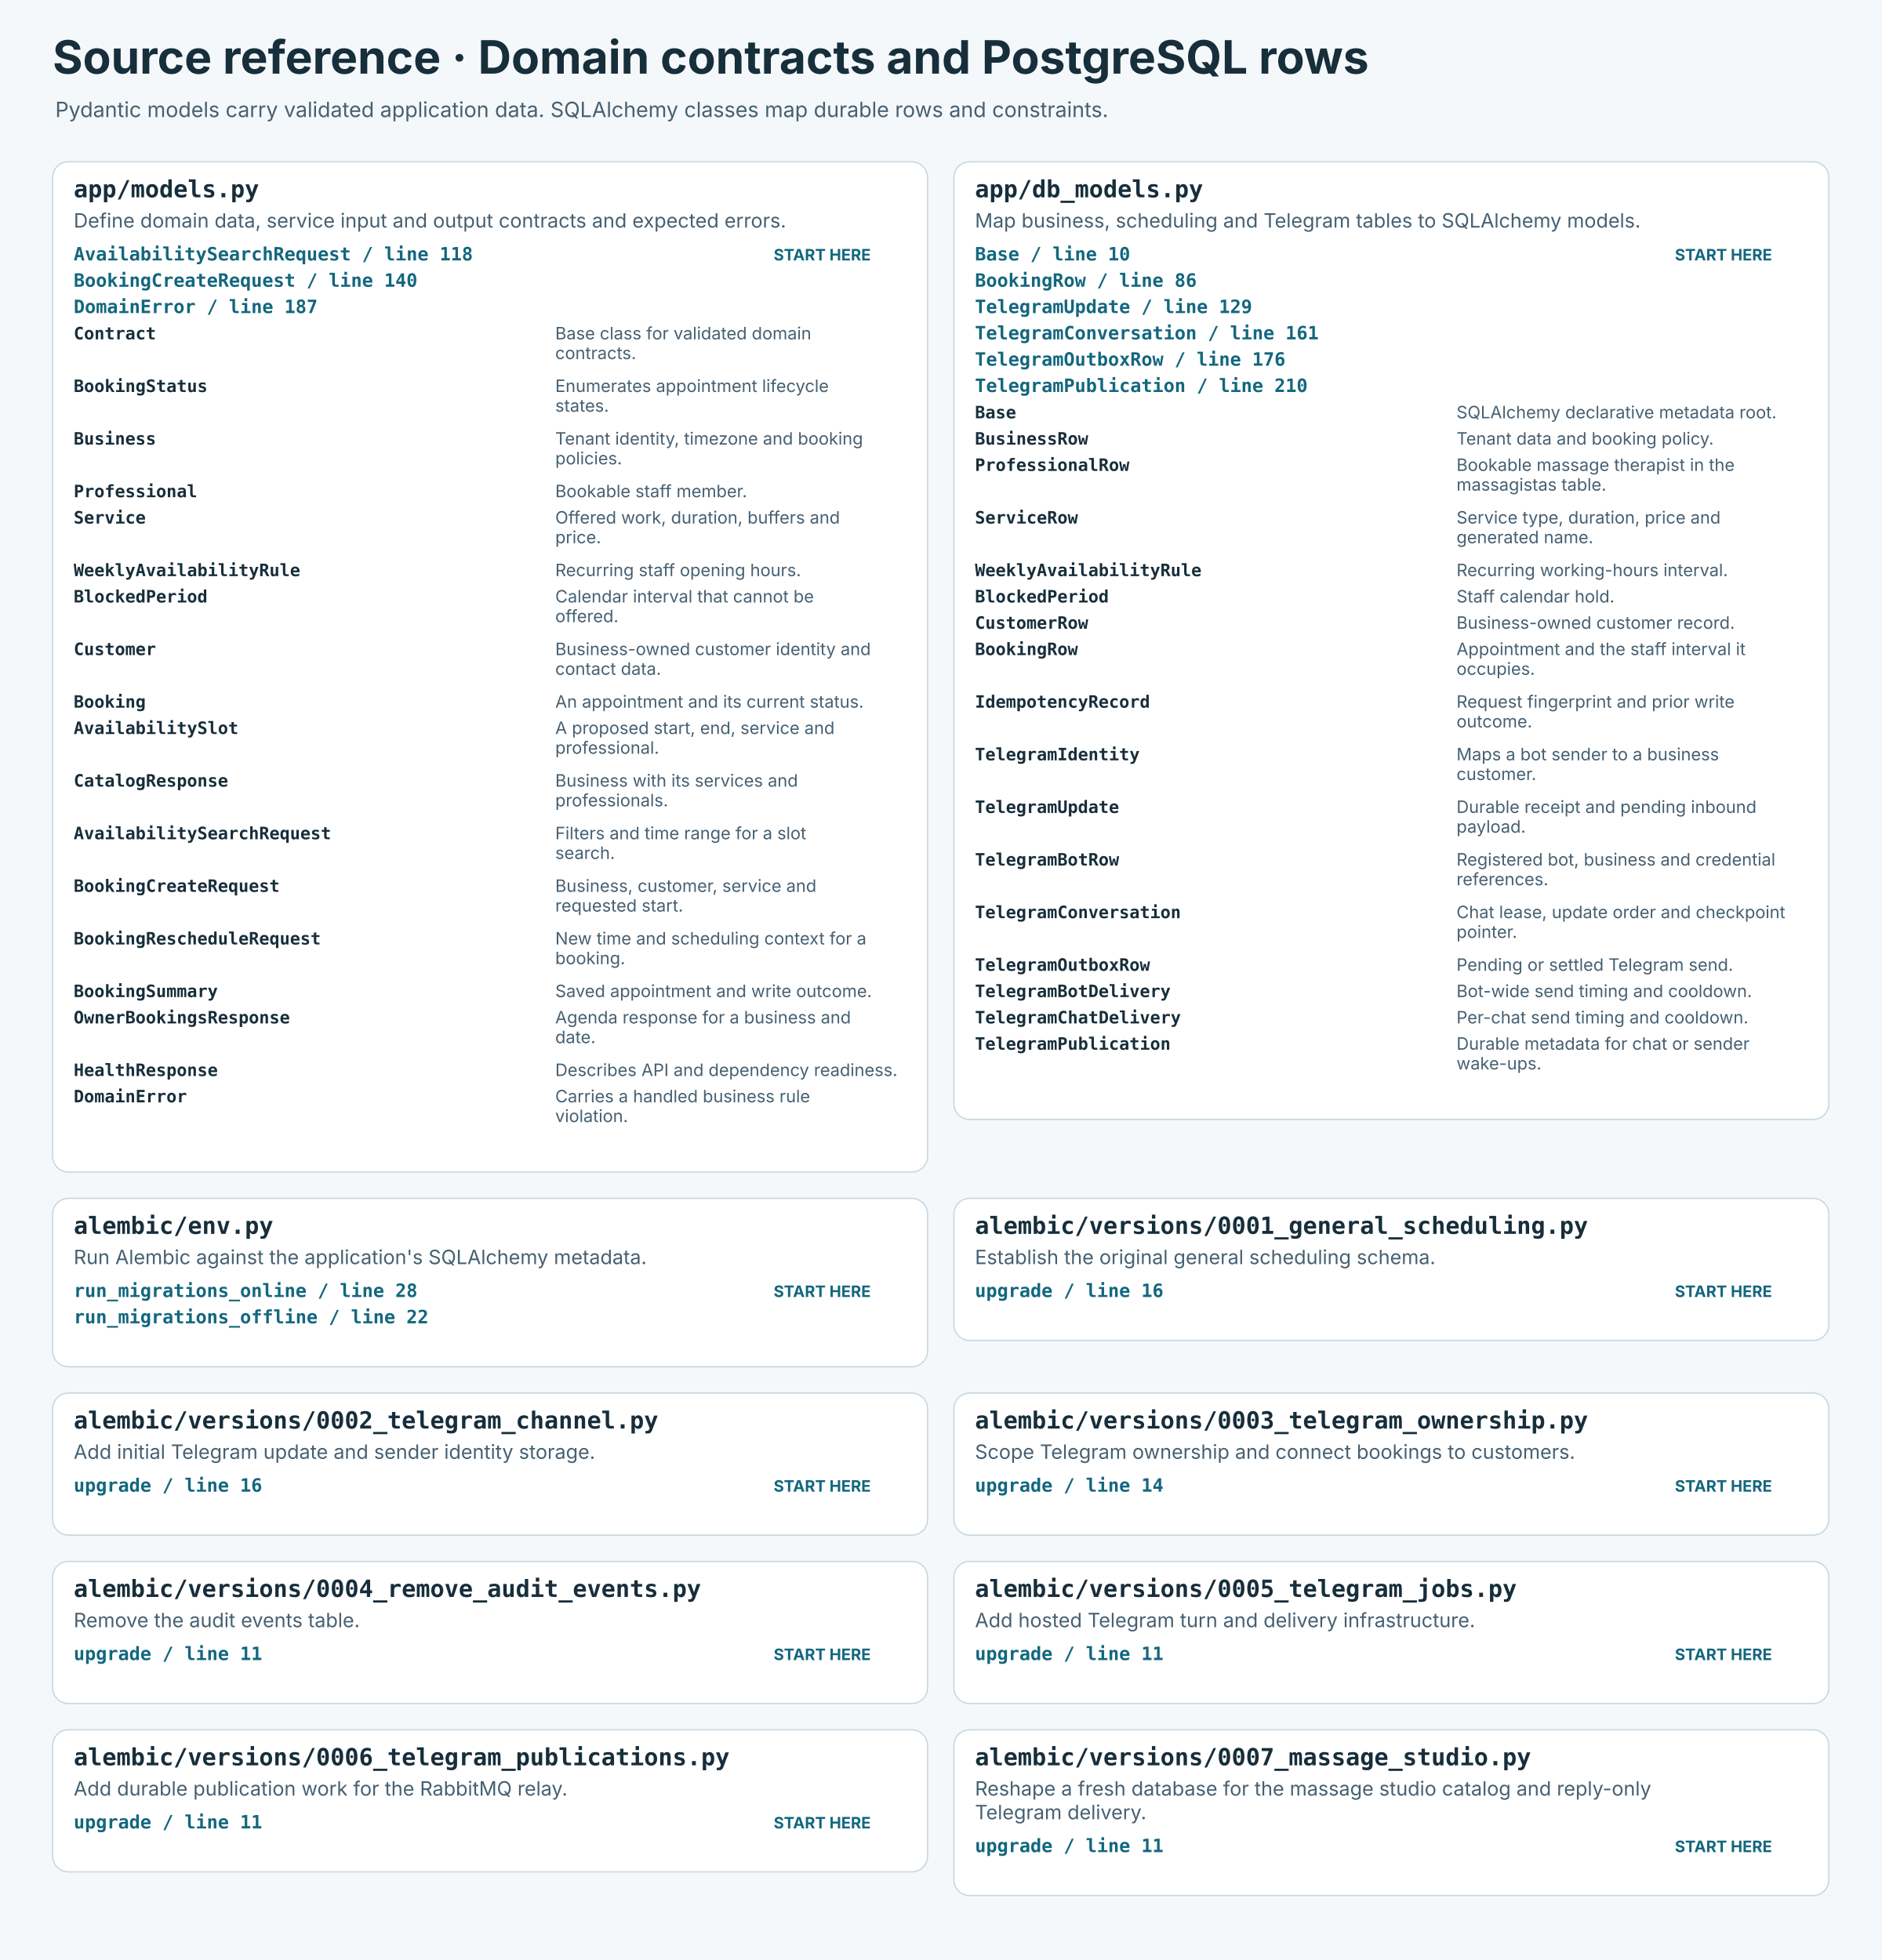
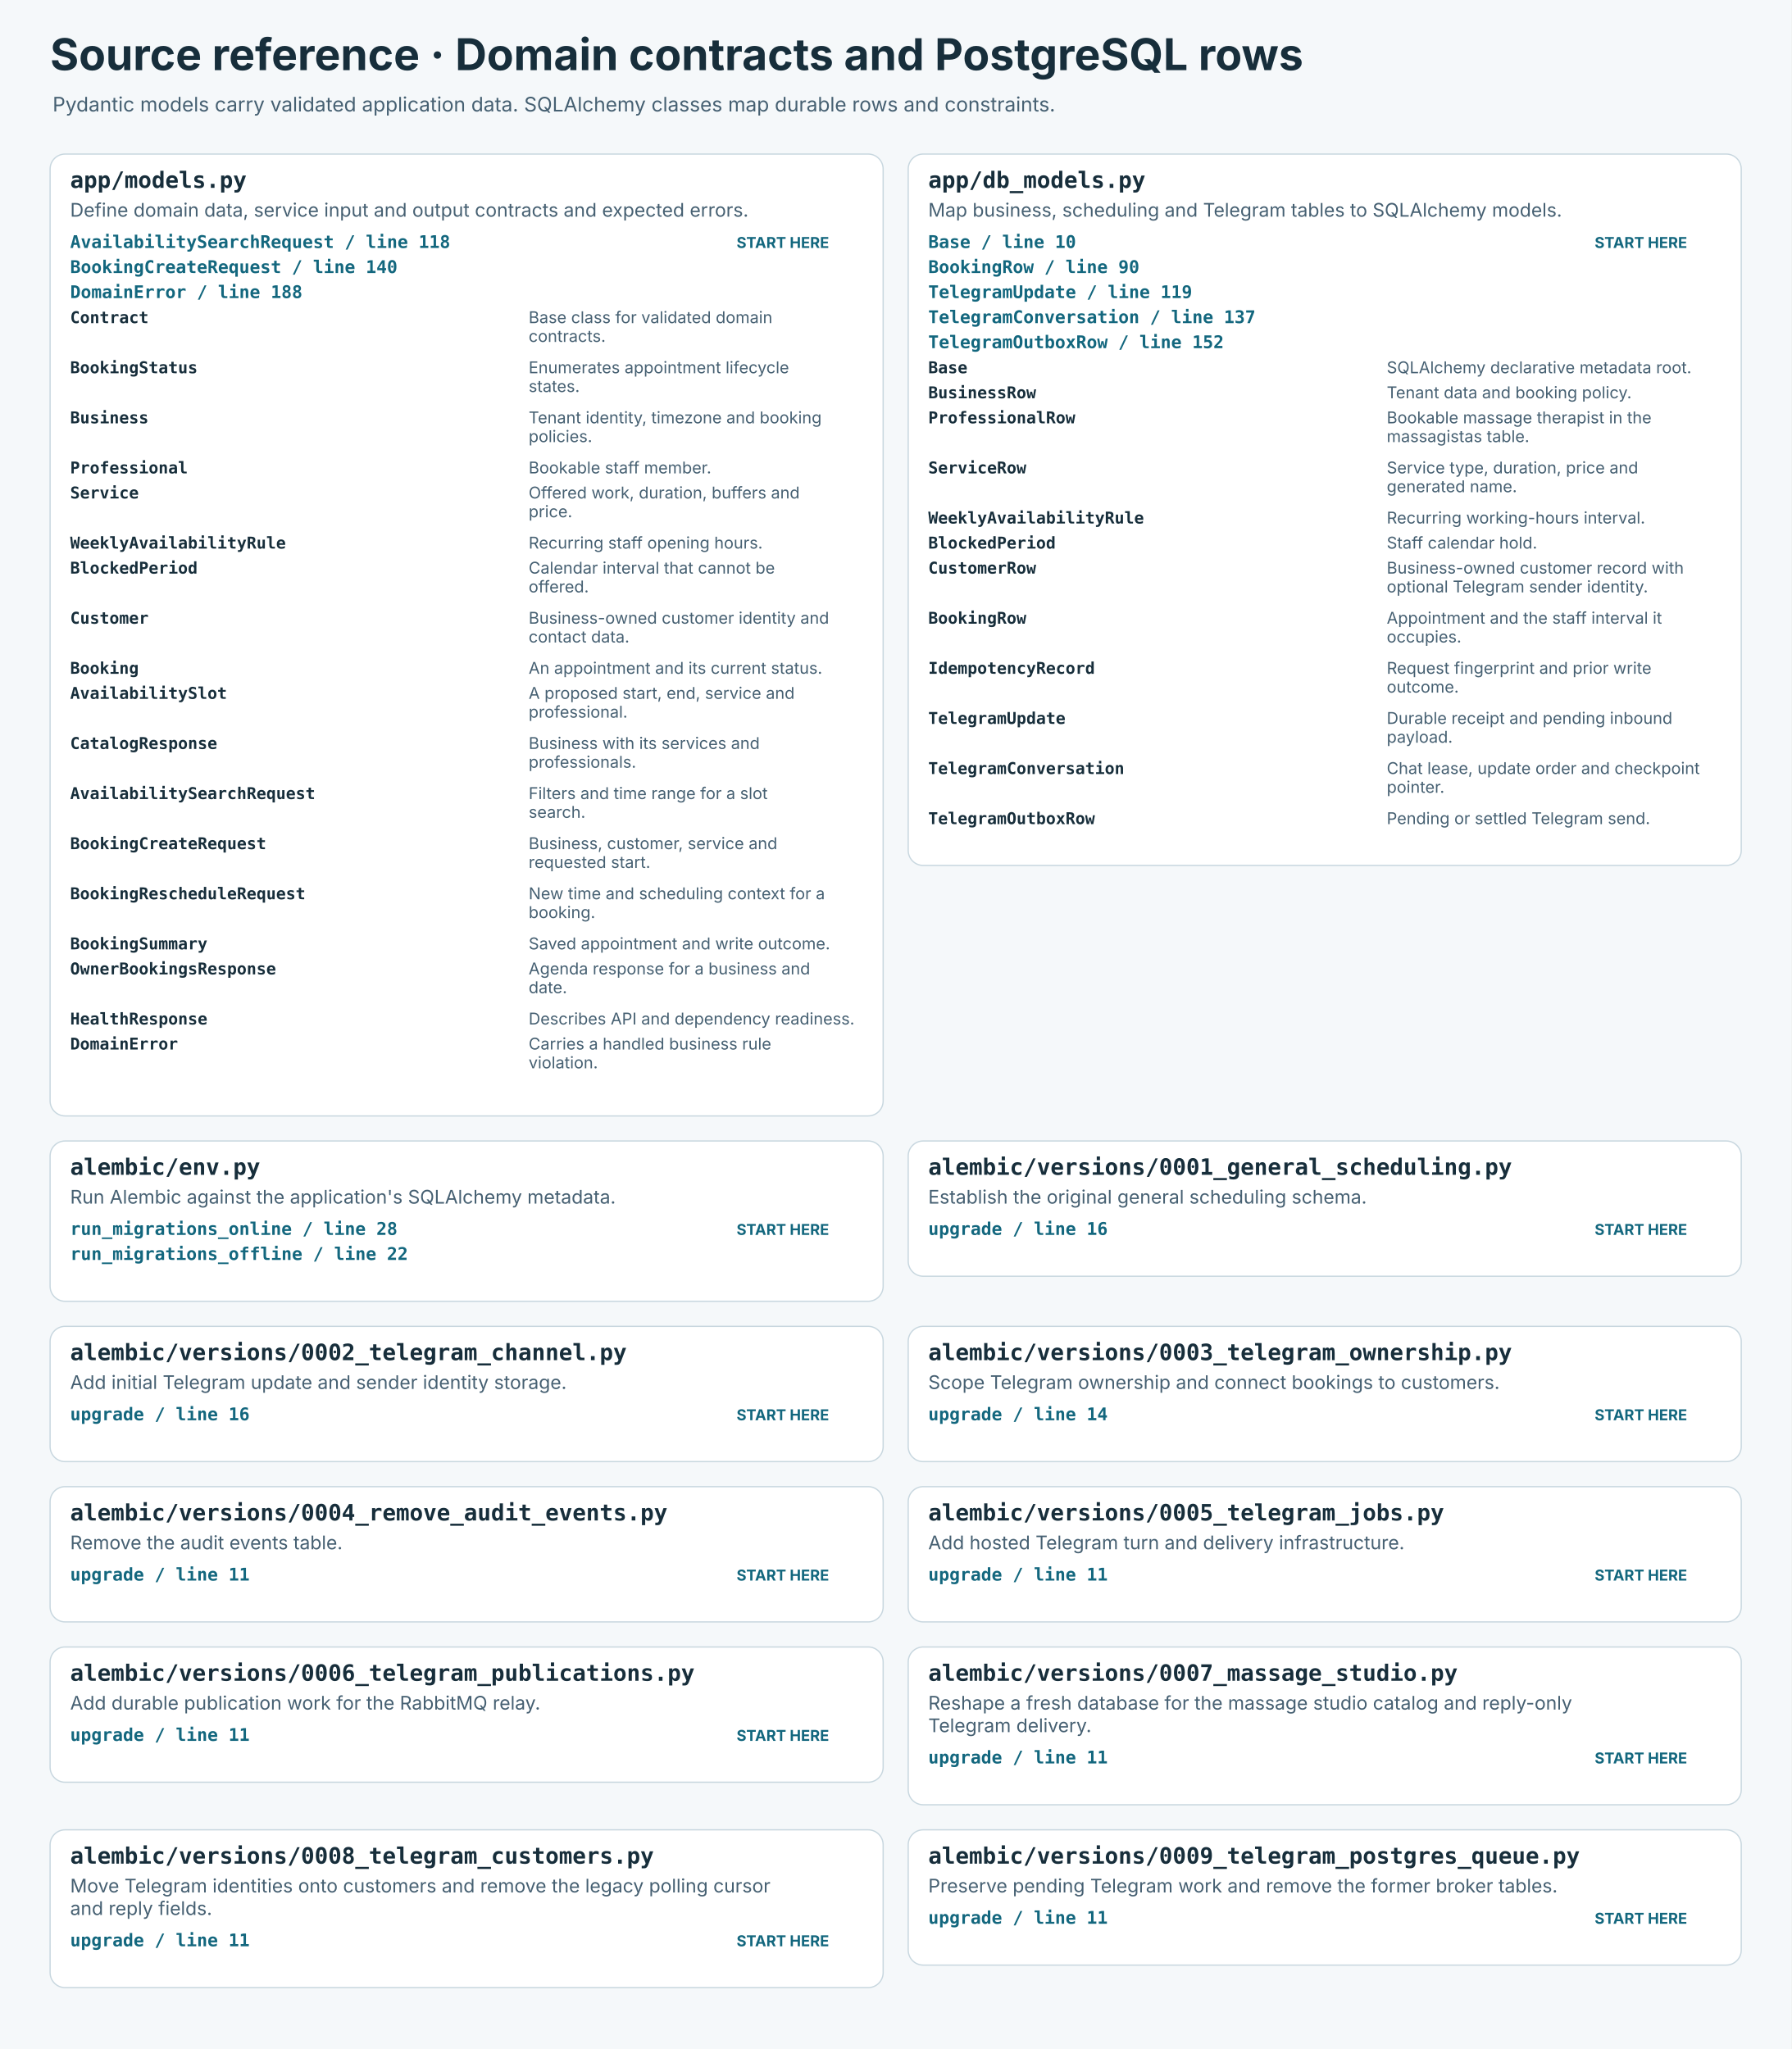
- <svg xmlns="http://www.w3.org/2000/svg" viewBox="0 0 1430 1490" width="1430" height="1490" role="img" aria-label="Source reference · Domain contracts and PostgreSQL rows">
-   <rect x="0" y="0" width="1430" height="1490" rx="0" fill="#f5f8fa" stroke="none" stroke-width="1" />
+ <svg xmlns="http://www.w3.org/2000/svg" viewBox="0 0 1430 1636" width="1430" height="1636" role="img" aria-label="Source reference · Domain contracts and PostgreSQL rows">
+   <rect x="0" y="0" width="1430" height="1636" rx="0" fill="#f5f8fa" stroke="none" stroke-width="1" />
  <text x="40" y="56" fill="#172e3b" font-size="35" font-weight="700" font-family="system-ui, -apple-system, sans-serif">Source reference · Domain contracts and PostgreSQL rows</text>
  <text x="42" y="89" fill="#466072" font-size="16" font-weight="400" font-family="system-ui, -apple-system, sans-serif">Pydantic models carry validated application data. SQLAlchemy classes map durable rows and constraints.</text>
  <g id="app-models.py" data-source="app/models.py">
    <rect x="40" y="123" width="665" height="768" rx="12" fill="#ffffff" stroke="#c8d7df" stroke-width="1" />
-     <a href="https://github.com/ktakanopy/capy-appointment-bot/blob/74ad694028cda5022582d3e426b95d6573960624/app/models.py">
+     <a href="https://github.com/ktakanopy/capy-appointment-bot/blob/1f73cb30e5aa5ff7eb3d2b427a343b7728bed9fc/app/models.py">
      <text x="56" y="150" fill="#172e3b" font-size="18" font-weight="700" font-family="ui-monospace, Menlo, monospace">app/models.py</text>
    </a>
    <text x="56" y="173" fill="#466072" font-size="15" font-weight="400" font-family="system-ui, -apple-system, sans-serif">Define domain data, service input and output contracts and expected errors.</text>
-     <a href="https://github.com/ktakanopy/capy-appointment-bot/blob/74ad694028cda5022582d3e426b95d6573960624/app/models.py#L118">
+     <a href="https://github.com/ktakanopy/capy-appointment-bot/blob/1f73cb30e5aa5ff7eb3d2b427a343b7728bed9fc/app/models.py#L118">
      <text x="56" y="198" fill="#13677e" font-size="14" font-weight="700" font-family="ui-monospace, Menlo, monospace">AvailabilitySearchRequest  /  line 118</text>
    </a>
    <text x="588" y="198" fill="#13677e" font-size="12" font-weight="700" font-family="system-ui, -apple-system, sans-serif">START HERE</text>
-     <a href="https://github.com/ktakanopy/capy-appointment-bot/blob/74ad694028cda5022582d3e426b95d6573960624/app/models.py#L140">
+     <a href="https://github.com/ktakanopy/capy-appointment-bot/blob/1f73cb30e5aa5ff7eb3d2b427a343b7728bed9fc/app/models.py#L140">
      <text x="56" y="218" fill="#13677e" font-size="14" font-weight="700" font-family="ui-monospace, Menlo, monospace">BookingCreateRequest  /  line 140</text>
    </a>
-     <a href="https://github.com/ktakanopy/capy-appointment-bot/blob/74ad694028cda5022582d3e426b95d6573960624/app/models.py#L187">
-       <text x="56" y="238" fill="#13677e" font-size="14" font-weight="700" font-family="ui-monospace, Menlo, monospace">DomainError  /  line 187</text>
-     </a>
-     <a href="https://github.com/ktakanopy/capy-appointment-bot/blob/74ad694028cda5022582d3e426b95d6573960624/app/models.py#L10">
+     <a href="https://github.com/ktakanopy/capy-appointment-bot/blob/1f73cb30e5aa5ff7eb3d2b427a343b7728bed9fc/app/models.py#L188">
+       <text x="56" y="238" fill="#13677e" font-size="14" font-weight="700" font-family="ui-monospace, Menlo, monospace">DomainError  /  line 188</text>
+     </a>
+     <a href="https://github.com/ktakanopy/capy-appointment-bot/blob/1f73cb30e5aa5ff7eb3d2b427a343b7728bed9fc/app/models.py#L10">
      <text x="56" y="258" fill="#172e3b" font-size="13" font-weight="650" font-family="ui-monospace, Menlo, monospace">Contract</text>
    </a>
    <text x="422" y="258" fill="#466072" font-size="13" font-weight="400" font-family="system-ui, -apple-system, sans-serif">Base class for validated domain</text>
    <text x="422" y="273" fill="#466072" font-size="13" font-weight="400" font-family="system-ui, -apple-system, sans-serif">contracts.</text>
-     <a href="https://github.com/ktakanopy/capy-appointment-bot/blob/74ad694028cda5022582d3e426b95d6573960624/app/models.py#L14">
+     <a href="https://github.com/ktakanopy/capy-appointment-bot/blob/1f73cb30e5aa5ff7eb3d2b427a343b7728bed9fc/app/models.py#L14">
      <text x="56" y="298" fill="#172e3b" font-size="13" font-weight="650" font-family="ui-monospace, Menlo, monospace">BookingStatus</text>
    </a>
    <text x="422" y="298" fill="#466072" font-size="13" font-weight="400" font-family="system-ui, -apple-system, sans-serif">Enumerates appointment lifecycle</text>
    <text x="422" y="313" fill="#466072" font-size="13" font-weight="400" font-family="system-ui, -apple-system, sans-serif">states.</text>
-     <a href="https://github.com/ktakanopy/capy-appointment-bot/blob/74ad694028cda5022582d3e426b95d6573960624/app/models.py#L20">
+     <a href="https://github.com/ktakanopy/capy-appointment-bot/blob/1f73cb30e5aa5ff7eb3d2b427a343b7728bed9fc/app/models.py#L20">
      <text x="56" y="338" fill="#172e3b" font-size="13" font-weight="650" font-family="ui-monospace, Menlo, monospace">Business</text>
    </a>
    <text x="422" y="338" fill="#466072" font-size="13" font-weight="400" font-family="system-ui, -apple-system, sans-serif">Tenant identity, timezone and booking</text>
    <text x="422" y="353" fill="#466072" font-size="13" font-weight="400" font-family="system-ui, -apple-system, sans-serif">policies.</text>
-     <a href="https://github.com/ktakanopy/capy-appointment-bot/blob/74ad694028cda5022582d3e426b95d6573960624/app/models.py#L31">
+     <a href="https://github.com/ktakanopy/capy-appointment-bot/blob/1f73cb30e5aa5ff7eb3d2b427a343b7728bed9fc/app/models.py#L31">
      <text x="56" y="378" fill="#172e3b" font-size="13" font-weight="650" font-family="ui-monospace, Menlo, monospace">Professional</text>
    </a>
    <text x="422" y="378" fill="#466072" font-size="13" font-weight="400" font-family="system-ui, -apple-system, sans-serif">Bookable staff member.</text>
-     <a href="https://github.com/ktakanopy/capy-appointment-bot/blob/74ad694028cda5022582d3e426b95d6573960624/app/models.py#L38">
+     <a href="https://github.com/ktakanopy/capy-appointment-bot/blob/1f73cb30e5aa5ff7eb3d2b427a343b7728bed9fc/app/models.py#L38">
      <text x="56" y="398" fill="#172e3b" font-size="13" font-weight="650" font-family="ui-monospace, Menlo, monospace">Service</text>
    </a>
    <text x="422" y="398" fill="#466072" font-size="13" font-weight="400" font-family="system-ui, -apple-system, sans-serif">Offered work, duration, buffers and</text>
    <text x="422" y="413" fill="#466072" font-size="13" font-weight="400" font-family="system-ui, -apple-system, sans-serif">price.</text>
-     <a href="https://github.com/ktakanopy/capy-appointment-bot/blob/74ad694028cda5022582d3e426b95d6573960624/app/models.py#L51">
+     <a href="https://github.com/ktakanopy/capy-appointment-bot/blob/1f73cb30e5aa5ff7eb3d2b427a343b7728bed9fc/app/models.py#L51">
      <text x="56" y="438" fill="#172e3b" font-size="13" font-weight="650" font-family="ui-monospace, Menlo, monospace">WeeklyAvailabilityRule</text>
    </a>
    <text x="422" y="438" fill="#466072" font-size="13" font-weight="400" font-family="system-ui, -apple-system, sans-serif">Recurring staff opening hours.</text>
-     <a href="https://github.com/ktakanopy/capy-appointment-bot/blob/74ad694028cda5022582d3e426b95d6573960624/app/models.py#L60">
+     <a href="https://github.com/ktakanopy/capy-appointment-bot/blob/1f73cb30e5aa5ff7eb3d2b427a343b7728bed9fc/app/models.py#L60">
      <text x="56" y="458" fill="#172e3b" font-size="13" font-weight="650" font-family="ui-monospace, Menlo, monospace">BlockedPeriod</text>
    </a>
    <text x="422" y="458" fill="#466072" font-size="13" font-weight="400" font-family="system-ui, -apple-system, sans-serif">Calendar interval that cannot be</text>
    <text x="422" y="473" fill="#466072" font-size="13" font-weight="400" font-family="system-ui, -apple-system, sans-serif">offered.</text>
-     <a href="https://github.com/ktakanopy/capy-appointment-bot/blob/74ad694028cda5022582d3e426b95d6573960624/app/models.py#L68">
+     <a href="https://github.com/ktakanopy/capy-appointment-bot/blob/1f73cb30e5aa5ff7eb3d2b427a343b7728bed9fc/app/models.py#L68">
      <text x="56" y="498" fill="#172e3b" font-size="13" font-weight="650" font-family="ui-monospace, Menlo, monospace">Customer</text>
    </a>
    <text x="422" y="498" fill="#466072" font-size="13" font-weight="400" font-family="system-ui, -apple-system, sans-serif">Business-owned customer identity and</text>
    <text x="422" y="513" fill="#466072" font-size="13" font-weight="400" font-family="system-ui, -apple-system, sans-serif">contact data.</text>
-     <a href="https://github.com/ktakanopy/capy-appointment-bot/blob/74ad694028cda5022582d3e426b95d6573960624/app/models.py#L76">
+     <a href="https://github.com/ktakanopy/capy-appointment-bot/blob/1f73cb30e5aa5ff7eb3d2b427a343b7728bed9fc/app/models.py#L76">
      <text x="56" y="538" fill="#172e3b" font-size="13" font-weight="650" font-family="ui-monospace, Menlo, monospace">Booking</text>
    </a>
    <text x="422" y="538" fill="#466072" font-size="13" font-weight="400" font-family="system-ui, -apple-system, sans-serif">An appointment and its current status.</text>
-     <a href="https://github.com/ktakanopy/capy-appointment-bot/blob/74ad694028cda5022582d3e426b95d6573960624/app/models.py#L91">
+     <a href="https://github.com/ktakanopy/capy-appointment-bot/blob/1f73cb30e5aa5ff7eb3d2b427a343b7728bed9fc/app/models.py#L91">
      <text x="56" y="558" fill="#172e3b" font-size="13" font-weight="650" font-family="ui-monospace, Menlo, monospace">AvailabilitySlot</text>
    </a>
    <text x="422" y="558" fill="#466072" font-size="13" font-weight="400" font-family="system-ui, -apple-system, sans-serif">A proposed start, end, service and</text>
    <text x="422" y="573" fill="#466072" font-size="13" font-weight="400" font-family="system-ui, -apple-system, sans-serif">professional.</text>
-     <a href="https://github.com/ktakanopy/capy-appointment-bot/blob/74ad694028cda5022582d3e426b95d6573960624/app/models.py#L112">
+     <a href="https://github.com/ktakanopy/capy-appointment-bot/blob/1f73cb30e5aa5ff7eb3d2b427a343b7728bed9fc/app/models.py#L112">
      <text x="56" y="598" fill="#172e3b" font-size="13" font-weight="650" font-family="ui-monospace, Menlo, monospace">CatalogResponse</text>
    </a>
    <text x="422" y="598" fill="#466072" font-size="13" font-weight="400" font-family="system-ui, -apple-system, sans-serif">Business with its services and</text>
    <text x="422" y="613" fill="#466072" font-size="13" font-weight="400" font-family="system-ui, -apple-system, sans-serif">professionals.</text>
-     <a href="https://github.com/ktakanopy/capy-appointment-bot/blob/74ad694028cda5022582d3e426b95d6573960624/app/models.py#L118">
+     <a href="https://github.com/ktakanopy/capy-appointment-bot/blob/1f73cb30e5aa5ff7eb3d2b427a343b7728bed9fc/app/models.py#L118">
      <text x="56" y="638" fill="#172e3b" font-size="13" font-weight="650" font-family="ui-monospace, Menlo, monospace">AvailabilitySearchRequest</text>
    </a>
    <text x="422" y="638" fill="#466072" font-size="13" font-weight="400" font-family="system-ui, -apple-system, sans-serif">Filters and time range for a slot</text>
    <text x="422" y="653" fill="#466072" font-size="13" font-weight="400" font-family="system-ui, -apple-system, sans-serif">search.</text>
-     <a href="https://github.com/ktakanopy/capy-appointment-bot/blob/74ad694028cda5022582d3e426b95d6573960624/app/models.py#L140">
+     <a href="https://github.com/ktakanopy/capy-appointment-bot/blob/1f73cb30e5aa5ff7eb3d2b427a343b7728bed9fc/app/models.py#L140">
      <text x="56" y="678" fill="#172e3b" font-size="13" font-weight="650" font-family="ui-monospace, Menlo, monospace">BookingCreateRequest</text>
    </a>
    <text x="422" y="678" fill="#466072" font-size="13" font-weight="400" font-family="system-ui, -apple-system, sans-serif">Business, customer, service and</text>
    <text x="422" y="693" fill="#466072" font-size="13" font-weight="400" font-family="system-ui, -apple-system, sans-serif">requested start.</text>
-     <a href="https://github.com/ktakanopy/capy-appointment-bot/blob/74ad694028cda5022582d3e426b95d6573960624/app/models.py#L156">
+     <a href="https://github.com/ktakanopy/capy-appointment-bot/blob/1f73cb30e5aa5ff7eb3d2b427a343b7728bed9fc/app/models.py#L156">
      <text x="56" y="718" fill="#172e3b" font-size="13" font-weight="650" font-family="ui-monospace, Menlo, monospace">BookingRescheduleRequest</text>
    </a>
    <text x="422" y="718" fill="#466072" font-size="13" font-weight="400" font-family="system-ui, -apple-system, sans-serif">New time and scheduling context for a</text>
    <text x="422" y="733" fill="#466072" font-size="13" font-weight="400" font-family="system-ui, -apple-system, sans-serif">booking.</text>
-     <a href="https://github.com/ktakanopy/capy-appointment-bot/blob/74ad694028cda5022582d3e426b95d6573960624/app/models.py#L171">
+     <a href="https://github.com/ktakanopy/capy-appointment-bot/blob/1f73cb30e5aa5ff7eb3d2b427a343b7728bed9fc/app/models.py#L171">
      <text x="56" y="758" fill="#172e3b" font-size="13" font-weight="650" font-family="ui-monospace, Menlo, monospace">BookingSummary</text>
    </a>
    <text x="422" y="758" fill="#466072" font-size="13" font-weight="400" font-family="system-ui, -apple-system, sans-serif">Saved appointment and write outcome.</text>
-     <a href="https://github.com/ktakanopy/capy-appointment-bot/blob/74ad694028cda5022582d3e426b95d6573960624/app/models.py#L176">
+     <a href="https://github.com/ktakanopy/capy-appointment-bot/blob/1f73cb30e5aa5ff7eb3d2b427a343b7728bed9fc/app/models.py#L176">
      <text x="56" y="778" fill="#172e3b" font-size="13" font-weight="650" font-family="ui-monospace, Menlo, monospace">OwnerBookingsResponse</text>
    </a>
    <text x="422" y="778" fill="#466072" font-size="13" font-weight="400" font-family="system-ui, -apple-system, sans-serif">Agenda response for a business and</text>
    <text x="422" y="793" fill="#466072" font-size="13" font-weight="400" font-family="system-ui, -apple-system, sans-serif">date.</text>
-     <a href="https://github.com/ktakanopy/capy-appointment-bot/blob/74ad694028cda5022582d3e426b95d6573960624/app/models.py#L181">
+     <a href="https://github.com/ktakanopy/capy-appointment-bot/blob/1f73cb30e5aa5ff7eb3d2b427a343b7728bed9fc/app/models.py#L181">
      <text x="56" y="818" fill="#172e3b" font-size="13" font-weight="650" font-family="ui-monospace, Menlo, monospace">HealthResponse</text>
    </a>
    <text x="422" y="818" fill="#466072" font-size="13" font-weight="400" font-family="system-ui, -apple-system, sans-serif">Describes API and dependency readiness.</text>
-     <a href="https://github.com/ktakanopy/capy-appointment-bot/blob/74ad694028cda5022582d3e426b95d6573960624/app/models.py#L187">
+     <a href="https://github.com/ktakanopy/capy-appointment-bot/blob/1f73cb30e5aa5ff7eb3d2b427a343b7728bed9fc/app/models.py#L188">
      <text x="56" y="838" fill="#172e3b" font-size="13" font-weight="650" font-family="ui-monospace, Menlo, monospace">DomainError</text>
    </a>
    <text x="422" y="838" fill="#466072" font-size="13" font-weight="400" font-family="system-ui, -apple-system, sans-serif">Carries a handled business rule</text>
    <text x="422" y="853" fill="#466072" font-size="13" font-weight="400" font-family="system-ui, -apple-system, sans-serif">violation.</text>
  </g>
  <g id="app-db_models.py" data-source="app/db_models.py">
-     <rect x="725" y="123" width="665" height="728" rx="12" fill="#ffffff" stroke="#c8d7df" stroke-width="1" />
-     <a href="https://github.com/ktakanopy/capy-appointment-bot/blob/74ad694028cda5022582d3e426b95d6573960624/app/db_models.py">
+     <rect x="725" y="123" width="665" height="568" rx="12" fill="#ffffff" stroke="#c8d7df" stroke-width="1" />
+     <a href="https://github.com/ktakanopy/capy-appointment-bot/blob/1f73cb30e5aa5ff7eb3d2b427a343b7728bed9fc/app/db_models.py">
      <text x="741" y="150" fill="#172e3b" font-size="18" font-weight="700" font-family="ui-monospace, Menlo, monospace">app/db_models.py</text>
    </a>
    <text x="741" y="173" fill="#466072" font-size="15" font-weight="400" font-family="system-ui, -apple-system, sans-serif">Map business, scheduling and Telegram tables to SQLAlchemy models.</text>
-     <a href="https://github.com/ktakanopy/capy-appointment-bot/blob/74ad694028cda5022582d3e426b95d6573960624/app/db_models.py#L10">
+     <a href="https://github.com/ktakanopy/capy-appointment-bot/blob/1f73cb30e5aa5ff7eb3d2b427a343b7728bed9fc/app/db_models.py#L10">
      <text x="741" y="198" fill="#13677e" font-size="14" font-weight="700" font-family="ui-monospace, Menlo, monospace">Base  /  line 10</text>
    </a>
    <text x="1273" y="198" fill="#13677e" font-size="12" font-weight="700" font-family="system-ui, -apple-system, sans-serif">START HERE</text>
-     <a href="https://github.com/ktakanopy/capy-appointment-bot/blob/74ad694028cda5022582d3e426b95d6573960624/app/db_models.py#L86">
-       <text x="741" y="218" fill="#13677e" font-size="14" font-weight="700" font-family="ui-monospace, Menlo, monospace">BookingRow  /  line 86</text>
-     </a>
-     <a href="https://github.com/ktakanopy/capy-appointment-bot/blob/74ad694028cda5022582d3e426b95d6573960624/app/db_models.py#L129">
-       <text x="741" y="238" fill="#13677e" font-size="14" font-weight="700" font-family="ui-monospace, Menlo, monospace">TelegramUpdate  /  line 129</text>
-     </a>
-     <a href="https://github.com/ktakanopy/capy-appointment-bot/blob/74ad694028cda5022582d3e426b95d6573960624/app/db_models.py#L161">
-       <text x="741" y="258" fill="#13677e" font-size="14" font-weight="700" font-family="ui-monospace, Menlo, monospace">TelegramConversation  /  line 161</text>
-     </a>
-     <a href="https://github.com/ktakanopy/capy-appointment-bot/blob/74ad694028cda5022582d3e426b95d6573960624/app/db_models.py#L176">
-       <text x="741" y="278" fill="#13677e" font-size="14" font-weight="700" font-family="ui-monospace, Menlo, monospace">TelegramOutboxRow  /  line 176</text>
-     </a>
-     <a href="https://github.com/ktakanopy/capy-appointment-bot/blob/74ad694028cda5022582d3e426b95d6573960624/app/db_models.py#L210">
-       <text x="741" y="298" fill="#13677e" font-size="14" font-weight="700" font-family="ui-monospace, Menlo, monospace">TelegramPublication  /  line 210</text>
-     </a>
-     <a href="https://github.com/ktakanopy/capy-appointment-bot/blob/74ad694028cda5022582d3e426b95d6573960624/app/db_models.py#L10">
-       <text x="741" y="318" fill="#172e3b" font-size="13" font-weight="650" font-family="ui-monospace, Menlo, monospace">Base</text>
-     </a>
-     <text x="1107" y="318" fill="#466072" font-size="13" font-weight="400" font-family="system-ui, -apple-system, sans-serif">SQLAlchemy declarative metadata root.</text>
-     <a href="https://github.com/ktakanopy/capy-appointment-bot/blob/74ad694028cda5022582d3e426b95d6573960624/app/db_models.py#L14">
-       <text x="741" y="338" fill="#172e3b" font-size="13" font-weight="650" font-family="ui-monospace, Menlo, monospace">BusinessRow</text>
-     </a>
-     <text x="1107" y="338" fill="#466072" font-size="13" font-weight="400" font-family="system-ui, -apple-system, sans-serif">Tenant data and booking policy.</text>
-     <a href="https://github.com/ktakanopy/capy-appointment-bot/blob/74ad694028cda5022582d3e426b95d6573960624/app/db_models.py#L26">
-       <text x="741" y="358" fill="#172e3b" font-size="13" font-weight="650" font-family="ui-monospace, Menlo, monospace">ProfessionalRow</text>
-     </a>
-     <text x="1107" y="358" fill="#466072" font-size="13" font-weight="400" font-family="system-ui, -apple-system, sans-serif">Bookable massage therapist in the</text>
-     <text x="1107" y="373" fill="#466072" font-size="13" font-weight="400" font-family="system-ui, -apple-system, sans-serif">massagistas table.</text>
-     <a href="https://github.com/ktakanopy/capy-appointment-bot/blob/74ad694028cda5022582d3e426b95d6573960624/app/db_models.py#L35">
-       <text x="741" y="398" fill="#172e3b" font-size="13" font-weight="650" font-family="ui-monospace, Menlo, monospace">ServiceRow</text>
-     </a>
-     <text x="1107" y="398" fill="#466072" font-size="13" font-weight="400" font-family="system-ui, -apple-system, sans-serif">Service type, duration, price and</text>
-     <text x="1107" y="413" fill="#466072" font-size="13" font-weight="400" font-family="system-ui, -apple-system, sans-serif">generated name.</text>
-     <a href="https://github.com/ktakanopy/capy-appointment-bot/blob/74ad694028cda5022582d3e426b95d6573960624/app/db_models.py#L53">
-       <text x="741" y="438" fill="#172e3b" font-size="13" font-weight="650" font-family="ui-monospace, Menlo, monospace">WeeklyAvailabilityRule</text>
-     </a>
-     <text x="1107" y="438" fill="#466072" font-size="13" font-weight="400" font-family="system-ui, -apple-system, sans-serif">Recurring working-hours interval.</text>
-     <a href="https://github.com/ktakanopy/capy-appointment-bot/blob/74ad694028cda5022582d3e426b95d6573960624/app/db_models.py#L64">
-       <text x="741" y="458" fill="#172e3b" font-size="13" font-weight="650" font-family="ui-monospace, Menlo, monospace">BlockedPeriod</text>
-     </a>
-     <text x="1107" y="458" fill="#466072" font-size="13" font-weight="400" font-family="system-ui, -apple-system, sans-serif">Staff calendar hold.</text>
-     <a href="https://github.com/ktakanopy/capy-appointment-bot/blob/74ad694028cda5022582d3e426b95d6573960624/app/db_models.py#L75">
-       <text x="741" y="478" fill="#172e3b" font-size="13" font-weight="650" font-family="ui-monospace, Menlo, monospace">CustomerRow</text>
-     </a>
-     <text x="1107" y="478" fill="#466072" font-size="13" font-weight="400" font-family="system-ui, -apple-system, sans-serif">Business-owned customer record.</text>
-     <a href="https://github.com/ktakanopy/capy-appointment-bot/blob/74ad694028cda5022582d3e426b95d6573960624/app/db_models.py#L86">
+     <a href="https://github.com/ktakanopy/capy-appointment-bot/blob/1f73cb30e5aa5ff7eb3d2b427a343b7728bed9fc/app/db_models.py#L90">
+       <text x="741" y="218" fill="#13677e" font-size="14" font-weight="700" font-family="ui-monospace, Menlo, monospace">BookingRow  /  line 90</text>
+     </a>
+     <a href="https://github.com/ktakanopy/capy-appointment-bot/blob/1f73cb30e5aa5ff7eb3d2b427a343b7728bed9fc/app/db_models.py#L119">
+       <text x="741" y="238" fill="#13677e" font-size="14" font-weight="700" font-family="ui-monospace, Menlo, monospace">TelegramUpdate  /  line 119</text>
+     </a>
+     <a href="https://github.com/ktakanopy/capy-appointment-bot/blob/1f73cb30e5aa5ff7eb3d2b427a343b7728bed9fc/app/db_models.py#L137">
+       <text x="741" y="258" fill="#13677e" font-size="14" font-weight="700" font-family="ui-monospace, Menlo, monospace">TelegramConversation  /  line 137</text>
+     </a>
+     <a href="https://github.com/ktakanopy/capy-appointment-bot/blob/1f73cb30e5aa5ff7eb3d2b427a343b7728bed9fc/app/db_models.py#L152">
+       <text x="741" y="278" fill="#13677e" font-size="14" font-weight="700" font-family="ui-monospace, Menlo, monospace">TelegramOutboxRow  /  line 152</text>
+     </a>
+     <a href="https://github.com/ktakanopy/capy-appointment-bot/blob/1f73cb30e5aa5ff7eb3d2b427a343b7728bed9fc/app/db_models.py#L10">
+       <text x="741" y="298" fill="#172e3b" font-size="13" font-weight="650" font-family="ui-monospace, Menlo, monospace">Base</text>
+     </a>
+     <text x="1107" y="298" fill="#466072" font-size="13" font-weight="400" font-family="system-ui, -apple-system, sans-serif">SQLAlchemy declarative metadata root.</text>
+     <a href="https://github.com/ktakanopy/capy-appointment-bot/blob/1f73cb30e5aa5ff7eb3d2b427a343b7728bed9fc/app/db_models.py#L14">
+       <text x="741" y="318" fill="#172e3b" font-size="13" font-weight="650" font-family="ui-monospace, Menlo, monospace">BusinessRow</text>
+     </a>
+     <text x="1107" y="318" fill="#466072" font-size="13" font-weight="400" font-family="system-ui, -apple-system, sans-serif">Tenant data and booking policy.</text>
+     <a href="https://github.com/ktakanopy/capy-appointment-bot/blob/1f73cb30e5aa5ff7eb3d2b427a343b7728bed9fc/app/db_models.py#L26">
+       <text x="741" y="338" fill="#172e3b" font-size="13" font-weight="650" font-family="ui-monospace, Menlo, monospace">ProfessionalRow</text>
+     </a>
+     <text x="1107" y="338" fill="#466072" font-size="13" font-weight="400" font-family="system-ui, -apple-system, sans-serif">Bookable massage therapist in the</text>
+     <text x="1107" y="353" fill="#466072" font-size="13" font-weight="400" font-family="system-ui, -apple-system, sans-serif">massagistas table.</text>
+     <a href="https://github.com/ktakanopy/capy-appointment-bot/blob/1f73cb30e5aa5ff7eb3d2b427a343b7728bed9fc/app/db_models.py#L35">
+       <text x="741" y="378" fill="#172e3b" font-size="13" font-weight="650" font-family="ui-monospace, Menlo, monospace">ServiceRow</text>
+     </a>
+     <text x="1107" y="378" fill="#466072" font-size="13" font-weight="400" font-family="system-ui, -apple-system, sans-serif">Service type, duration, price and</text>
+     <text x="1107" y="393" fill="#466072" font-size="13" font-weight="400" font-family="system-ui, -apple-system, sans-serif">generated name.</text>
+     <a href="https://github.com/ktakanopy/capy-appointment-bot/blob/1f73cb30e5aa5ff7eb3d2b427a343b7728bed9fc/app/db_models.py#L53">
+       <text x="741" y="418" fill="#172e3b" font-size="13" font-weight="650" font-family="ui-monospace, Menlo, monospace">WeeklyAvailabilityRule</text>
+     </a>
+     <text x="1107" y="418" fill="#466072" font-size="13" font-weight="400" font-family="system-ui, -apple-system, sans-serif">Recurring working-hours interval.</text>
+     <a href="https://github.com/ktakanopy/capy-appointment-bot/blob/1f73cb30e5aa5ff7eb3d2b427a343b7728bed9fc/app/db_models.py#L64">
+       <text x="741" y="438" fill="#172e3b" font-size="13" font-weight="650" font-family="ui-monospace, Menlo, monospace">BlockedPeriod</text>
+     </a>
+     <text x="1107" y="438" fill="#466072" font-size="13" font-weight="400" font-family="system-ui, -apple-system, sans-serif">Staff calendar hold.</text>
+     <a href="https://github.com/ktakanopy/capy-appointment-bot/blob/1f73cb30e5aa5ff7eb3d2b427a343b7728bed9fc/app/db_models.py#L75">
+       <text x="741" y="458" fill="#172e3b" font-size="13" font-weight="650" font-family="ui-monospace, Menlo, monospace">CustomerRow</text>
+     </a>
+     <text x="1107" y="458" fill="#466072" font-size="13" font-weight="400" font-family="system-ui, -apple-system, sans-serif">Business-owned customer record with</text>
+     <text x="1107" y="473" fill="#466072" font-size="13" font-weight="400" font-family="system-ui, -apple-system, sans-serif">optional Telegram sender identity.</text>
+     <a href="https://github.com/ktakanopy/capy-appointment-bot/blob/1f73cb30e5aa5ff7eb3d2b427a343b7728bed9fc/app/db_models.py#L90">
      <text x="741" y="498" fill="#172e3b" font-size="13" font-weight="650" font-family="ui-monospace, Menlo, monospace">BookingRow</text>
    </a>
    <text x="1107" y="498" fill="#466072" font-size="13" font-weight="400" font-family="system-ui, -apple-system, sans-serif">Appointment and the staff interval it</text>
    <text x="1107" y="513" fill="#466072" font-size="13" font-weight="400" font-family="system-ui, -apple-system, sans-serif">occupies.</text>
-     <a href="https://github.com/ktakanopy/capy-appointment-bot/blob/74ad694028cda5022582d3e426b95d6573960624/app/db_models.py#L103">
+     <a href="https://github.com/ktakanopy/capy-appointment-bot/blob/1f73cb30e5aa5ff7eb3d2b427a343b7728bed9fc/app/db_models.py#L107">
      <text x="741" y="538" fill="#172e3b" font-size="13" font-weight="650" font-family="ui-monospace, Menlo, monospace">IdempotencyRecord</text>
    </a>
    <text x="1107" y="538" fill="#466072" font-size="13" font-weight="400" font-family="system-ui, -apple-system, sans-serif">Request fingerprint and prior write</text>
    <text x="1107" y="553" fill="#466072" font-size="13" font-weight="400" font-family="system-ui, -apple-system, sans-serif">outcome.</text>
-     <a href="https://github.com/ktakanopy/capy-appointment-bot/blob/74ad694028cda5022582d3e426b95d6573960624/app/db_models.py#L115">
-       <text x="741" y="578" fill="#172e3b" font-size="13" font-weight="650" font-family="ui-monospace, Menlo, monospace">TelegramIdentity</text>
-     </a>
-     <text x="1107" y="578" fill="#466072" font-size="13" font-weight="400" font-family="system-ui, -apple-system, sans-serif">Maps a bot sender to a business</text>
-     <text x="1107" y="593" fill="#466072" font-size="13" font-weight="400" font-family="system-ui, -apple-system, sans-serif">customer.</text>
-     <a href="https://github.com/ktakanopy/capy-appointment-bot/blob/74ad694028cda5022582d3e426b95d6573960624/app/db_models.py#L129">
-       <text x="741" y="618" fill="#172e3b" font-size="13" font-weight="650" font-family="ui-monospace, Menlo, monospace">TelegramUpdate</text>
-     </a>
-     <text x="1107" y="618" fill="#466072" font-size="13" font-weight="400" font-family="system-ui, -apple-system, sans-serif">Durable receipt and pending inbound</text>
-     <text x="1107" y="633" fill="#466072" font-size="13" font-weight="400" font-family="system-ui, -apple-system, sans-serif">payload.</text>
-     <a href="https://github.com/ktakanopy/capy-appointment-bot/blob/74ad694028cda5022582d3e426b95d6573960624/app/db_models.py#L150">
-       <text x="741" y="658" fill="#172e3b" font-size="13" font-weight="650" font-family="ui-monospace, Menlo, monospace">TelegramBotRow</text>
-     </a>
-     <text x="1107" y="658" fill="#466072" font-size="13" font-weight="400" font-family="system-ui, -apple-system, sans-serif">Registered bot, business and credential</text>
-     <text x="1107" y="673" fill="#466072" font-size="13" font-weight="400" font-family="system-ui, -apple-system, sans-serif">references.</text>
-     <a href="https://github.com/ktakanopy/capy-appointment-bot/blob/74ad694028cda5022582d3e426b95d6573960624/app/db_models.py#L161">
-       <text x="741" y="698" fill="#172e3b" font-size="13" font-weight="650" font-family="ui-monospace, Menlo, monospace">TelegramConversation</text>
-     </a>
-     <text x="1107" y="698" fill="#466072" font-size="13" font-weight="400" font-family="system-ui, -apple-system, sans-serif">Chat lease, update order and checkpoint</text>
-     <text x="1107" y="713" fill="#466072" font-size="13" font-weight="400" font-family="system-ui, -apple-system, sans-serif">pointer.</text>
-     <a href="https://github.com/ktakanopy/capy-appointment-bot/blob/74ad694028cda5022582d3e426b95d6573960624/app/db_models.py#L176">
-       <text x="741" y="738" fill="#172e3b" font-size="13" font-weight="650" font-family="ui-monospace, Menlo, monospace">TelegramOutboxRow</text>
-     </a>
-     <text x="1107" y="738" fill="#466072" font-size="13" font-weight="400" font-family="system-ui, -apple-system, sans-serif">Pending or settled Telegram send.</text>
-     <a href="https://github.com/ktakanopy/capy-appointment-bot/blob/74ad694028cda5022582d3e426b95d6573960624/app/db_models.py#L195">
-       <text x="741" y="758" fill="#172e3b" font-size="13" font-weight="650" font-family="ui-monospace, Menlo, monospace">TelegramBotDelivery</text>
-     </a>
-     <text x="1107" y="758" fill="#466072" font-size="13" font-weight="400" font-family="system-ui, -apple-system, sans-serif">Bot-wide send timing and cooldown.</text>
-     <a href="https://github.com/ktakanopy/capy-appointment-bot/blob/74ad694028cda5022582d3e426b95d6573960624/app/db_models.py#L202">
-       <text x="741" y="778" fill="#172e3b" font-size="13" font-weight="650" font-family="ui-monospace, Menlo, monospace">TelegramChatDelivery</text>
-     </a>
-     <text x="1107" y="778" fill="#466072" font-size="13" font-weight="400" font-family="system-ui, -apple-system, sans-serif">Per-chat send timing and cooldown.</text>
-     <a href="https://github.com/ktakanopy/capy-appointment-bot/blob/74ad694028cda5022582d3e426b95d6573960624/app/db_models.py#L210">
-       <text x="741" y="798" fill="#172e3b" font-size="13" font-weight="650" font-family="ui-monospace, Menlo, monospace">TelegramPublication</text>
-     </a>
-     <text x="1107" y="798" fill="#466072" font-size="13" font-weight="400" font-family="system-ui, -apple-system, sans-serif">Durable metadata for chat or sender</text>
-     <text x="1107" y="813" fill="#466072" font-size="13" font-weight="400" font-family="system-ui, -apple-system, sans-serif">wake-ups.</text>
+     <a href="https://github.com/ktakanopy/capy-appointment-bot/blob/1f73cb30e5aa5ff7eb3d2b427a343b7728bed9fc/app/db_models.py#L119">
+       <text x="741" y="578" fill="#172e3b" font-size="13" font-weight="650" font-family="ui-monospace, Menlo, monospace">TelegramUpdate</text>
+     </a>
+     <text x="1107" y="578" fill="#466072" font-size="13" font-weight="400" font-family="system-ui, -apple-system, sans-serif">Durable receipt and pending inbound</text>
+     <text x="1107" y="593" fill="#466072" font-size="13" font-weight="400" font-family="system-ui, -apple-system, sans-serif">payload.</text>
+     <a href="https://github.com/ktakanopy/capy-appointment-bot/blob/1f73cb30e5aa5ff7eb3d2b427a343b7728bed9fc/app/db_models.py#L137">
+       <text x="741" y="618" fill="#172e3b" font-size="13" font-weight="650" font-family="ui-monospace, Menlo, monospace">TelegramConversation</text>
+     </a>
+     <text x="1107" y="618" fill="#466072" font-size="13" font-weight="400" font-family="system-ui, -apple-system, sans-serif">Chat lease, update order and checkpoint</text>
+     <text x="1107" y="633" fill="#466072" font-size="13" font-weight="400" font-family="system-ui, -apple-system, sans-serif">pointer.</text>
+     <a href="https://github.com/ktakanopy/capy-appointment-bot/blob/1f73cb30e5aa5ff7eb3d2b427a343b7728bed9fc/app/db_models.py#L152">
+       <text x="741" y="658" fill="#172e3b" font-size="13" font-weight="650" font-family="ui-monospace, Menlo, monospace">TelegramOutboxRow</text>
+     </a>
+     <text x="1107" y="658" fill="#466072" font-size="13" font-weight="400" font-family="system-ui, -apple-system, sans-serif">Pending or settled Telegram send.</text>
  </g>
  <g id="alembic-env.py" data-source="alembic/env.py">
    <rect x="40" y="911" width="665" height="128" rx="12" fill="#ffffff" stroke="#c8d7df" stroke-width="1" />
-     <a href="https://github.com/ktakanopy/capy-appointment-bot/blob/74ad694028cda5022582d3e426b95d6573960624/alembic/env.py">
+     <a href="https://github.com/ktakanopy/capy-appointment-bot/blob/1f73cb30e5aa5ff7eb3d2b427a343b7728bed9fc/alembic/env.py">
      <text x="56" y="938" fill="#172e3b" font-size="18" font-weight="700" font-family="ui-monospace, Menlo, monospace">alembic/env.py</text>
    </a>
    <text x="56" y="961" fill="#466072" font-size="15" font-weight="400" font-family="system-ui, -apple-system, sans-serif">Run Alembic against the application's SQLAlchemy metadata.</text>
-     <a href="https://github.com/ktakanopy/capy-appointment-bot/blob/74ad694028cda5022582d3e426b95d6573960624/alembic/env.py#L28">
+     <a href="https://github.com/ktakanopy/capy-appointment-bot/blob/1f73cb30e5aa5ff7eb3d2b427a343b7728bed9fc/alembic/env.py#L28">
      <text x="56" y="986" fill="#13677e" font-size="14" font-weight="700" font-family="ui-monospace, Menlo, monospace">run_migrations_online  /  line 28</text>
    </a>
    <text x="588" y="986" fill="#13677e" font-size="12" font-weight="700" font-family="system-ui, -apple-system, sans-serif">START HERE</text>
-     <a href="https://github.com/ktakanopy/capy-appointment-bot/blob/74ad694028cda5022582d3e426b95d6573960624/alembic/env.py#L22">
+     <a href="https://github.com/ktakanopy/capy-appointment-bot/blob/1f73cb30e5aa5ff7eb3d2b427a343b7728bed9fc/alembic/env.py#L22">
      <text x="56" y="1006" fill="#13677e" font-size="14" font-weight="700" font-family="ui-monospace, Menlo, monospace">run_migrations_offline  /  line 22</text>
    </a>
  </g>
  <g id="alembic-versions-0001_general_scheduling.py" data-source="alembic/versions/0001_general_scheduling.py">
    <rect x="725" y="911" width="665" height="108" rx="12" fill="#ffffff" stroke="#c8d7df" stroke-width="1" />
-     <a href="https://github.com/ktakanopy/capy-appointment-bot/blob/74ad694028cda5022582d3e426b95d6573960624/alembic/versions/0001_general_scheduling.py">
+     <a href="https://github.com/ktakanopy/capy-appointment-bot/blob/1f73cb30e5aa5ff7eb3d2b427a343b7728bed9fc/alembic/versions/0001_general_scheduling.py">
      <text x="741" y="938" fill="#172e3b" font-size="18" font-weight="700" font-family="ui-monospace, Menlo, monospace">alembic/versions/0001_general_scheduling.py</text>
    </a>
    <text x="741" y="961" fill="#466072" font-size="15" font-weight="400" font-family="system-ui, -apple-system, sans-serif">Establish the original general scheduling schema.</text>
-     <a href="https://github.com/ktakanopy/capy-appointment-bot/blob/74ad694028cda5022582d3e426b95d6573960624/alembic/versions/0001_general_scheduling.py#L16">
+     <a href="https://github.com/ktakanopy/capy-appointment-bot/blob/1f73cb30e5aa5ff7eb3d2b427a343b7728bed9fc/alembic/versions/0001_general_scheduling.py#L16">
      <text x="741" y="986" fill="#13677e" font-size="14" font-weight="700" font-family="ui-monospace, Menlo, monospace">upgrade  /  line 16</text>
    </a>
    <text x="1273" y="986" fill="#13677e" font-size="12" font-weight="700" font-family="system-ui, -apple-system, sans-serif">START HERE</text>
  </g>
  <g id="alembic-versions-0002_telegram_channel.py" data-source="alembic/versions/0002_telegram_channel.py">
    <rect x="40" y="1059" width="665" height="108" rx="12" fill="#ffffff" stroke="#c8d7df" stroke-width="1" />
-     <a href="https://github.com/ktakanopy/capy-appointment-bot/blob/74ad694028cda5022582d3e426b95d6573960624/alembic/versions/0002_telegram_channel.py">
+     <a href="https://github.com/ktakanopy/capy-appointment-bot/blob/1f73cb30e5aa5ff7eb3d2b427a343b7728bed9fc/alembic/versions/0002_telegram_channel.py">
      <text x="56" y="1086" fill="#172e3b" font-size="18" font-weight="700" font-family="ui-monospace, Menlo, monospace">alembic/versions/0002_telegram_channel.py</text>
    </a>
    <text x="56" y="1109" fill="#466072" font-size="15" font-weight="400" font-family="system-ui, -apple-system, sans-serif">Add initial Telegram update and sender identity storage.</text>
-     <a href="https://github.com/ktakanopy/capy-appointment-bot/blob/74ad694028cda5022582d3e426b95d6573960624/alembic/versions/0002_telegram_channel.py#L16">
+     <a href="https://github.com/ktakanopy/capy-appointment-bot/blob/1f73cb30e5aa5ff7eb3d2b427a343b7728bed9fc/alembic/versions/0002_telegram_channel.py#L16">
      <text x="56" y="1134" fill="#13677e" font-size="14" font-weight="700" font-family="ui-monospace, Menlo, monospace">upgrade  /  line 16</text>
    </a>
    <text x="588" y="1134" fill="#13677e" font-size="12" font-weight="700" font-family="system-ui, -apple-system, sans-serif">START HERE</text>
  </g>
  <g id="alembic-versions-0003_telegram_ownership.py" data-source="alembic/versions/0003_telegram_ownership.py">
    <rect x="725" y="1059" width="665" height="108" rx="12" fill="#ffffff" stroke="#c8d7df" stroke-width="1" />
-     <a href="https://github.com/ktakanopy/capy-appointment-bot/blob/74ad694028cda5022582d3e426b95d6573960624/alembic/versions/0003_telegram_ownership.py">
+     <a href="https://github.com/ktakanopy/capy-appointment-bot/blob/1f73cb30e5aa5ff7eb3d2b427a343b7728bed9fc/alembic/versions/0003_telegram_ownership.py">
      <text x="741" y="1086" fill="#172e3b" font-size="18" font-weight="700" font-family="ui-monospace, Menlo, monospace">alembic/versions/0003_telegram_ownership.py</text>
    </a>
    <text x="741" y="1109" fill="#466072" font-size="15" font-weight="400" font-family="system-ui, -apple-system, sans-serif">Scope Telegram ownership and connect bookings to customers.</text>
-     <a href="https://github.com/ktakanopy/capy-appointment-bot/blob/74ad694028cda5022582d3e426b95d6573960624/alembic/versions/0003_telegram_ownership.py#L14">
+     <a href="https://github.com/ktakanopy/capy-appointment-bot/blob/1f73cb30e5aa5ff7eb3d2b427a343b7728bed9fc/alembic/versions/0003_telegram_ownership.py#L14">
      <text x="741" y="1134" fill="#13677e" font-size="14" font-weight="700" font-family="ui-monospace, Menlo, monospace">upgrade  /  line 14</text>
    </a>
    <text x="1273" y="1134" fill="#13677e" font-size="12" font-weight="700" font-family="system-ui, -apple-system, sans-serif">START HERE</text>
  </g>
  <g id="alembic-versions-0004_remove_audit_events.py" data-source="alembic/versions/0004_remove_audit_events.py">
    <rect x="40" y="1187" width="665" height="108" rx="12" fill="#ffffff" stroke="#c8d7df" stroke-width="1" />
-     <a href="https://github.com/ktakanopy/capy-appointment-bot/blob/74ad694028cda5022582d3e426b95d6573960624/alembic/versions/0004_remove_audit_events.py">
+     <a href="https://github.com/ktakanopy/capy-appointment-bot/blob/1f73cb30e5aa5ff7eb3d2b427a343b7728bed9fc/alembic/versions/0004_remove_audit_events.py">
      <text x="56" y="1214" fill="#172e3b" font-size="18" font-weight="700" font-family="ui-monospace, Menlo, monospace">alembic/versions/0004_remove_audit_events.py</text>
    </a>
    <text x="56" y="1237" fill="#466072" font-size="15" font-weight="400" font-family="system-ui, -apple-system, sans-serif">Remove the audit events table.</text>
-     <a href="https://github.com/ktakanopy/capy-appointment-bot/blob/74ad694028cda5022582d3e426b95d6573960624/alembic/versions/0004_remove_audit_events.py#L11">
+     <a href="https://github.com/ktakanopy/capy-appointment-bot/blob/1f73cb30e5aa5ff7eb3d2b427a343b7728bed9fc/alembic/versions/0004_remove_audit_events.py#L11">
      <text x="56" y="1262" fill="#13677e" font-size="14" font-weight="700" font-family="ui-monospace, Menlo, monospace">upgrade  /  line 11</text>
    </a>
    <text x="588" y="1262" fill="#13677e" font-size="12" font-weight="700" font-family="system-ui, -apple-system, sans-serif">START HERE</text>
  </g>
  <g id="alembic-versions-0005_telegram_jobs.py" data-source="alembic/versions/0005_telegram_jobs.py">
    <rect x="725" y="1187" width="665" height="108" rx="12" fill="#ffffff" stroke="#c8d7df" stroke-width="1" />
-     <a href="https://github.com/ktakanopy/capy-appointment-bot/blob/74ad694028cda5022582d3e426b95d6573960624/alembic/versions/0005_telegram_jobs.py">
+     <a href="https://github.com/ktakanopy/capy-appointment-bot/blob/1f73cb30e5aa5ff7eb3d2b427a343b7728bed9fc/alembic/versions/0005_telegram_jobs.py">
      <text x="741" y="1214" fill="#172e3b" font-size="18" font-weight="700" font-family="ui-monospace, Menlo, monospace">alembic/versions/0005_telegram_jobs.py</text>
    </a>
    <text x="741" y="1237" fill="#466072" font-size="15" font-weight="400" font-family="system-ui, -apple-system, sans-serif">Add hosted Telegram turn and delivery infrastructure.</text>
-     <a href="https://github.com/ktakanopy/capy-appointment-bot/blob/74ad694028cda5022582d3e426b95d6573960624/alembic/versions/0005_telegram_jobs.py#L11">
+     <a href="https://github.com/ktakanopy/capy-appointment-bot/blob/1f73cb30e5aa5ff7eb3d2b427a343b7728bed9fc/alembic/versions/0005_telegram_jobs.py#L11">
      <text x="741" y="1262" fill="#13677e" font-size="14" font-weight="700" font-family="ui-monospace, Menlo, monospace">upgrade  /  line 11</text>
    </a>
    <text x="1273" y="1262" fill="#13677e" font-size="12" font-weight="700" font-family="system-ui, -apple-system, sans-serif">START HERE</text>
  </g>
  <g id="alembic-versions-0006_telegram_publications.py" data-source="alembic/versions/0006_telegram_publications.py">
    <rect x="40" y="1315" width="665" height="108" rx="12" fill="#ffffff" stroke="#c8d7df" stroke-width="1" />
-     <a href="https://github.com/ktakanopy/capy-appointment-bot/blob/74ad694028cda5022582d3e426b95d6573960624/alembic/versions/0006_telegram_publications.py">
+     <a href="https://github.com/ktakanopy/capy-appointment-bot/blob/1f73cb30e5aa5ff7eb3d2b427a343b7728bed9fc/alembic/versions/0006_telegram_publications.py">
      <text x="56" y="1342" fill="#172e3b" font-size="18" font-weight="700" font-family="ui-monospace, Menlo, monospace">alembic/versions/0006_telegram_publications.py</text>
    </a>
    <text x="56" y="1365" fill="#466072" font-size="15" font-weight="400" font-family="system-ui, -apple-system, sans-serif">Add durable publication work for the RabbitMQ relay.</text>
-     <a href="https://github.com/ktakanopy/capy-appointment-bot/blob/74ad694028cda5022582d3e426b95d6573960624/alembic/versions/0006_telegram_publications.py#L11">
+     <a href="https://github.com/ktakanopy/capy-appointment-bot/blob/1f73cb30e5aa5ff7eb3d2b427a343b7728bed9fc/alembic/versions/0006_telegram_publications.py#L11">
      <text x="56" y="1390" fill="#13677e" font-size="14" font-weight="700" font-family="ui-monospace, Menlo, monospace">upgrade  /  line 11</text>
    </a>
    <text x="588" y="1390" fill="#13677e" font-size="12" font-weight="700" font-family="system-ui, -apple-system, sans-serif">START HERE</text>
  </g>
  <g id="alembic-versions-0007_massage_studio.py" data-source="alembic/versions/0007_massage_studio.py">
    <rect x="725" y="1315" width="665" height="126" rx="12" fill="#ffffff" stroke="#c8d7df" stroke-width="1" />
-     <a href="https://github.com/ktakanopy/capy-appointment-bot/blob/74ad694028cda5022582d3e426b95d6573960624/alembic/versions/0007_massage_studio.py">
+     <a href="https://github.com/ktakanopy/capy-appointment-bot/blob/1f73cb30e5aa5ff7eb3d2b427a343b7728bed9fc/alembic/versions/0007_massage_studio.py">
      <text x="741" y="1342" fill="#172e3b" font-size="18" font-weight="700" font-family="ui-monospace, Menlo, monospace">alembic/versions/0007_massage_studio.py</text>
    </a>
    <text x="741" y="1365" fill="#466072" font-size="15" font-weight="400" font-family="system-ui, -apple-system, sans-serif">Reshape a fresh database for the massage studio catalog and reply-only</text>
    <text x="741" y="1383" fill="#466072" font-size="15" font-weight="400" font-family="system-ui, -apple-system, sans-serif">Telegram delivery.</text>
-     <a href="https://github.com/ktakanopy/capy-appointment-bot/blob/74ad694028cda5022582d3e426b95d6573960624/alembic/versions/0007_massage_studio.py#L11">
+     <a href="https://github.com/ktakanopy/capy-appointment-bot/blob/1f73cb30e5aa5ff7eb3d2b427a343b7728bed9fc/alembic/versions/0007_massage_studio.py#L11">
      <text x="741" y="1408" fill="#13677e" font-size="14" font-weight="700" font-family="ui-monospace, Menlo, monospace">upgrade  /  line 11</text>
    </a>
    <text x="1273" y="1408" fill="#13677e" font-size="12" font-weight="700" font-family="system-ui, -apple-system, sans-serif">START HERE</text>
  </g>
+   <g id="alembic-versions-0008_telegram_customers.py" data-source="alembic/versions/0008_telegram_customers.py">
+     <rect x="40" y="1461" width="665" height="126" rx="12" fill="#ffffff" stroke="#c8d7df" stroke-width="1" />
+     <a href="https://github.com/ktakanopy/capy-appointment-bot/blob/1f73cb30e5aa5ff7eb3d2b427a343b7728bed9fc/alembic/versions/0008_telegram_customers.py">
+       <text x="56" y="1488" fill="#172e3b" font-size="18" font-weight="700" font-family="ui-monospace, Menlo, monospace">alembic/versions/0008_telegram_customers.py</text>
+     </a>
+     <text x="56" y="1511" fill="#466072" font-size="15" font-weight="400" font-family="system-ui, -apple-system, sans-serif">Move Telegram identities onto customers and remove the legacy polling cursor</text>
+     <text x="56" y="1529" fill="#466072" font-size="15" font-weight="400" font-family="system-ui, -apple-system, sans-serif">and reply fields.</text>
+     <a href="https://github.com/ktakanopy/capy-appointment-bot/blob/1f73cb30e5aa5ff7eb3d2b427a343b7728bed9fc/alembic/versions/0008_telegram_customers.py#L11">
+       <text x="56" y="1554" fill="#13677e" font-size="14" font-weight="700" font-family="ui-monospace, Menlo, monospace">upgrade  /  line 11</text>
+     </a>
+     <text x="588" y="1554" fill="#13677e" font-size="12" font-weight="700" font-family="system-ui, -apple-system, sans-serif">START HERE</text>
+   </g>
+   <g id="alembic-versions-0009_telegram_postgres_queue.py" data-source="alembic/versions/0009_telegram_postgres_queue.py">
+     <rect x="725" y="1461" width="665" height="108" rx="12" fill="#ffffff" stroke="#c8d7df" stroke-width="1" />
+     <a href="https://github.com/ktakanopy/capy-appointment-bot/blob/1f73cb30e5aa5ff7eb3d2b427a343b7728bed9fc/alembic/versions/0009_telegram_postgres_queue.py">
+       <text x="741" y="1488" fill="#172e3b" font-size="18" font-weight="700" font-family="ui-monospace, Menlo, monospace">alembic/versions/0009_telegram_postgres_queue.py</text>
+     </a>
+     <text x="741" y="1511" fill="#466072" font-size="15" font-weight="400" font-family="system-ui, -apple-system, sans-serif">Preserve pending Telegram work and remove the former broker tables.</text>
+     <a href="https://github.com/ktakanopy/capy-appointment-bot/blob/1f73cb30e5aa5ff7eb3d2b427a343b7728bed9fc/alembic/versions/0009_telegram_postgres_queue.py#L11">
+       <text x="741" y="1536" fill="#13677e" font-size="14" font-weight="700" font-family="ui-monospace, Menlo, monospace">upgrade  /  line 11</text>
+     </a>
+     <text x="1273" y="1536" fill="#13677e" font-size="12" font-weight="700" font-family="system-ui, -apple-system, sans-serif">START HERE</text>
+   </g>
</svg>
